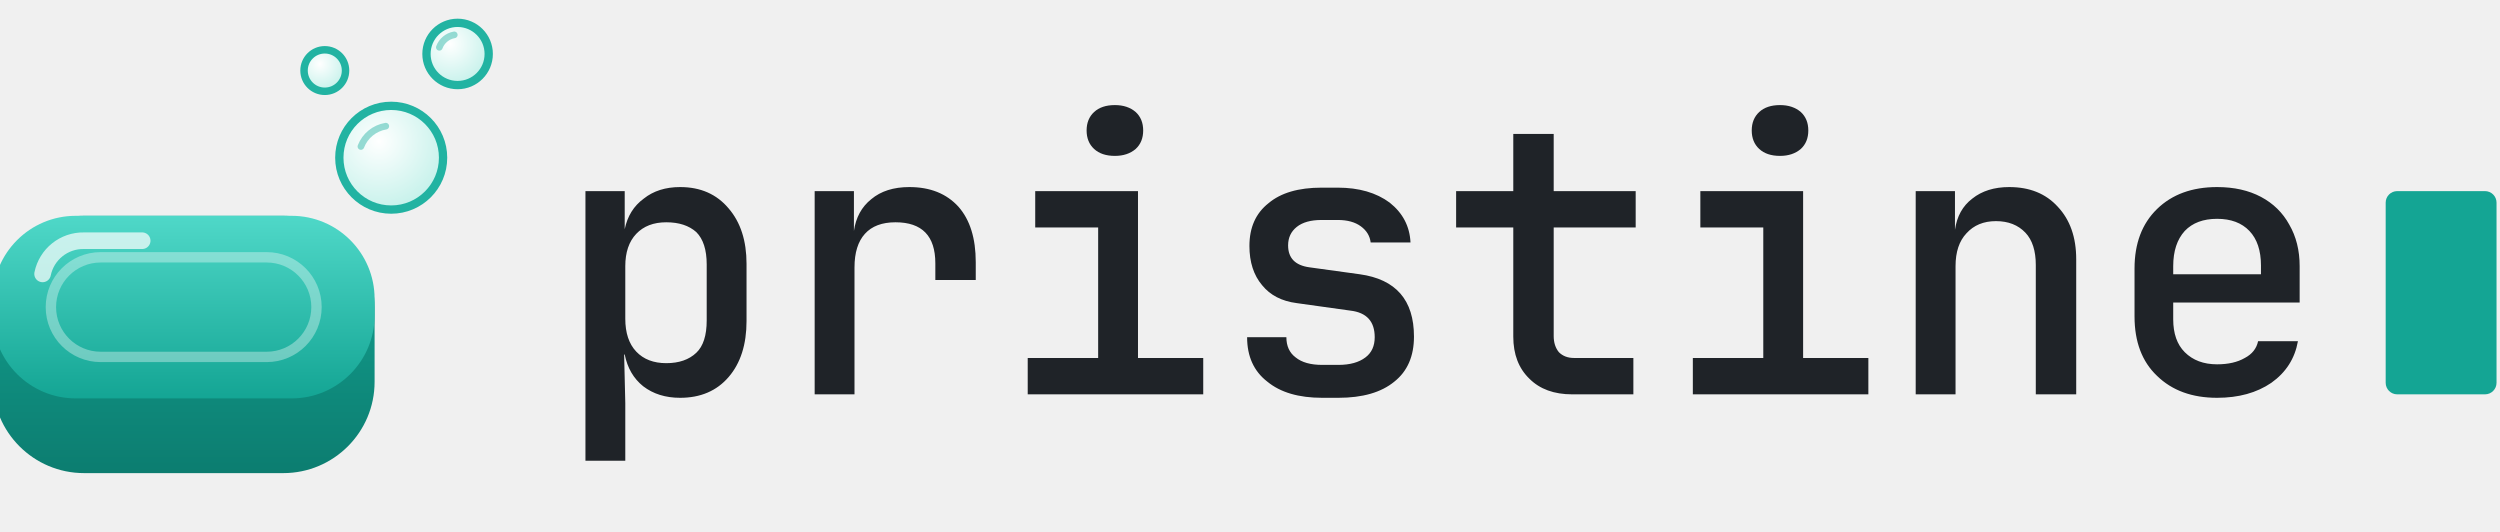
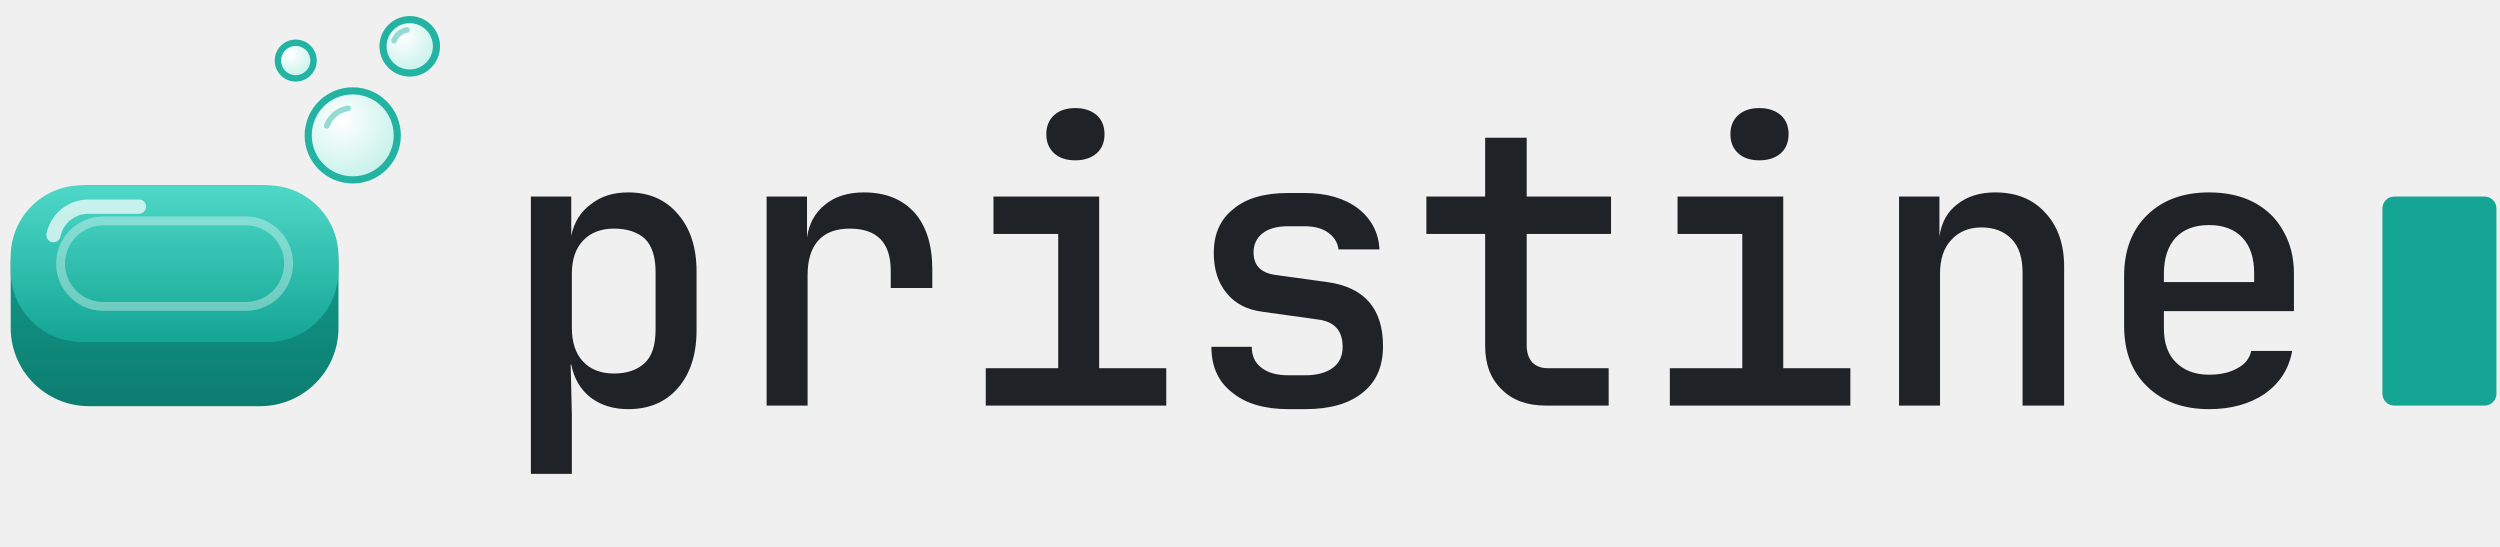
- <svg xmlns="http://www.w3.org/2000/svg" viewBox="0 0 433 92" width="433" height="92" role="img" aria-label="pristine">
+ <svg xmlns="http://www.w3.org/2000/svg" viewBox="0 0 421 92" width="421" height="92" role="img" aria-label="pristine">
  <defs>
    <linearGradient id="soap" x1="0" y1="0" x2="0" y2="1">
      <stop offset="0" stop-color="#4fd8c8" />
      <stop offset="1" stop-color="#14a594" />
    </linearGradient>
    <radialGradient id="foam" cx=".38" cy=".34" r=".7">
      <stop offset="0" stop-color="#ffffff" />
      <stop offset="1" stop-color="#c4f1ea" />
    </radialGradient>
    <linearGradient id="pump" x1="0" y1="0" x2="0" y2="1">
      <stop offset="0" stop-color="#c3ccd6" />
      <stop offset="1" stop-color="#8f9baa" />
    </linearGradient>
    <linearGradient id="side" x1="0" y1="0" x2="0" y2="1">
      <stop offset="0" stop-color="#14a594" />
      <stop offset="1" stop-color="#0c7d70" />
    </linearGradient>
  </defs>
-   <g transform="translate(-7 0) scale(0.7188)">
+   <g transform="translate(-3 0) scale(0.6)">
    <path d="M8 74a22 22 0 0 1 22-22h48a22 22 0 0 1 22 22v18a22 22 0 0 1-22 22H30a22 22 0 0 1-22-22Z" fill="url(#side)" />
    <path d="M8 72a20 20 0 0 1 20-20h52a20 20 0 0 1 20 20v4a20 20 0 0 1-20 20H28a20 20 0 0 1-20-20Z" fill="url(#soap)" />
    <rect x="22" y="62" width="64" height="24" rx="12" fill="none" stroke="#ffffff" stroke-opacity=".35" stroke-width="2.5" />
    <path d="M20 66a10 10 0 0 1 10-8h14" fill="none" stroke="#ffffff" stroke-opacity=".7" stroke-width="4" stroke-linecap="round" />
    <circle cx="104" cy="38" r="12.5" fill="url(#foam)" stroke="#22b3a2" stroke-width="2" />
    <path d="M96.7 35.3A7.8 7.8 0 0 1 102.7 30.4" fill="none" stroke="#22b3a2" stroke-opacity=".45" stroke-width="1.6" stroke-linecap="round" />
    <circle cx="120" cy="13" r="7.5" fill="url(#foam)" stroke="#22b3a2" stroke-width="2" />
    <path d="M115.6 11.4A4.7 4.7 0 0 1 119.2 8.4" fill="none" stroke="#22b3a2" stroke-opacity=".45" stroke-width="1.6" stroke-linecap="round" />
    <circle cx="88" cy="17" r="5" fill="url(#foam)" stroke="#22b3a2" stroke-width="1.8" />
  </g>
-   <g transform="translate(96 3)">
+   <g transform="translate(84 3)">
    <path fill="#1f2328" d="M5.4 76.8V30.1H12.2V36.7Q12.9 33.3 15.5 31.4Q18 29.4 21.8 29.4Q27.1 29.4 30.2 33.1Q33.3 36.7 33.3 42.7V52.6Q33.3 58.7 30.2 62.3Q27.1 65.9 21.8 65.9Q18 65.9 15.4 63.9Q12.9 61.9 12.2 58.4H12.1L12.3 66.8V76.8ZM19.4 59.9Q22.7 59.9 24.6 58.1Q26.4 56.4 26.4 52.5V42.8Q26.4 39 24.6 37.2Q22.7 35.5 19.4 35.5Q16.1 35.5 14.2 37.5Q12.3 39.5 12.3 43.1V52.2Q12.3 55.9 14.2 57.9Q16.1 59.9 19.4 59.9ZM45.1 65.3V30.1H51.9V37Q52.4 33.5 54.9 31.5Q57.4 29.4 61.5 29.4Q66.9 29.4 70 32.8Q73 36.2 73 42.4V45.5H66V42.6Q66 35.5 59.1 35.5Q55.6 35.5 53.8 37.5Q52 39.5 52 43.3V65.3ZM82 65.3V59H94.2V36.4H83.3V30.1H101.1V59H112.4V65.3ZM97.1 24Q94.8 24 93.5 22.8Q92.2 21.6 92.2 19.6Q92.2 17.6 93.5 16.4Q94.8 15.2 97.1 15.2Q99.3 15.2 100.7 16.4Q102 17.6 102 19.6Q102 21.6 100.7 22.8Q99.3 24 97.1 24ZM133 65.9Q126.9 65.9 123.5 63.1Q120 60.4 120 55.4H126.8Q126.8 57.7 128.4 58.9Q130 60.2 133 60.2H135.8Q138.8 60.2 140.5 58.9Q142.1 57.7 142.1 55.4Q142.1 51.3 137.9 50.8L128.6 49.5Q124.7 49 122.6 46.4Q120.4 43.8 120.4 39.6Q120.4 34.8 123.7 32.2Q126.9 29.5 132.9 29.5H135.7Q141.2 29.5 144.7 32.1Q148.1 34.8 148.3 39H141.4Q141.2 37.3 139.7 36.2Q138.2 35.1 135.7 35.1H132.9Q130.1 35.1 128.6 36.3Q127.1 37.5 127.1 39.5Q127.1 42.8 130.8 43.3L139.5 44.5Q148.9 45.8 148.9 55.3Q148.9 60.4 145.5 63.1Q142.1 65.9 135.8 65.9ZM176.3 65.3Q171.6 65.3 168.9 62.6Q166.1 59.9 166.1 55.3V36.4H156.2V30.1H166.1V20.2H173.1V30.1H187.3V36.4H173.1V55.2Q173.1 56.9 174 58Q175 59 176.6 59H186.9V65.3ZM197.2 65.3V59H209.4V36.4H198.5V30.1H216.3V59H227.6V65.3ZM212.3 24Q210 24 208.7 22.8Q207.4 21.6 207.4 19.6Q207.4 17.6 208.7 16.4Q210 15.2 212.3 15.2Q214.5 15.2 215.9 16.4Q217.2 17.6 217.2 19.6Q217.2 21.6 215.9 22.8Q214.5 24 212.3 24ZM235.8 65.3V30.1H242.6V36.8Q243.1 33.3 245.6 31.4Q248.1 29.4 252 29.4Q257.3 29.4 260.4 32.8Q263.6 36.2 263.6 41.9V65.3H256.6V42.9Q256.6 39.2 254.8 37.3Q252.9 35.3 249.7 35.3Q246.5 35.3 244.6 37.4Q242.7 39.4 242.7 43.1V65.3ZM288 65.9Q281.5 65.9 277.6 62.1Q273.7 58.4 273.7 51.8V43.5Q273.7 37 277.6 33.2Q281.5 29.4 288 29.4Q292.4 29.4 295.6 31.1Q298.8 32.8 300.5 35.9Q302.3 39 302.3 43.1V49.4H280.4V52.3Q280.4 56 282.4 58Q284.5 60.1 288 60.1Q290.9 60.1 292.8 59Q294.7 58 295.1 56.1H302Q301.2 60.6 297.4 63.3Q293.6 65.9 288 65.9ZM280.4 43.1V44.5H295.6V43Q295.6 39.1 293.6 37Q291.6 34.9 288 34.9Q284.4 34.9 282.4 37Q280.4 39.2 280.4 43.1Z" />
    <rect x="317.2" y="30.1" width="19.2" height="35.2" rx="2" fill="#14a594" />
  </g>
</svg>
